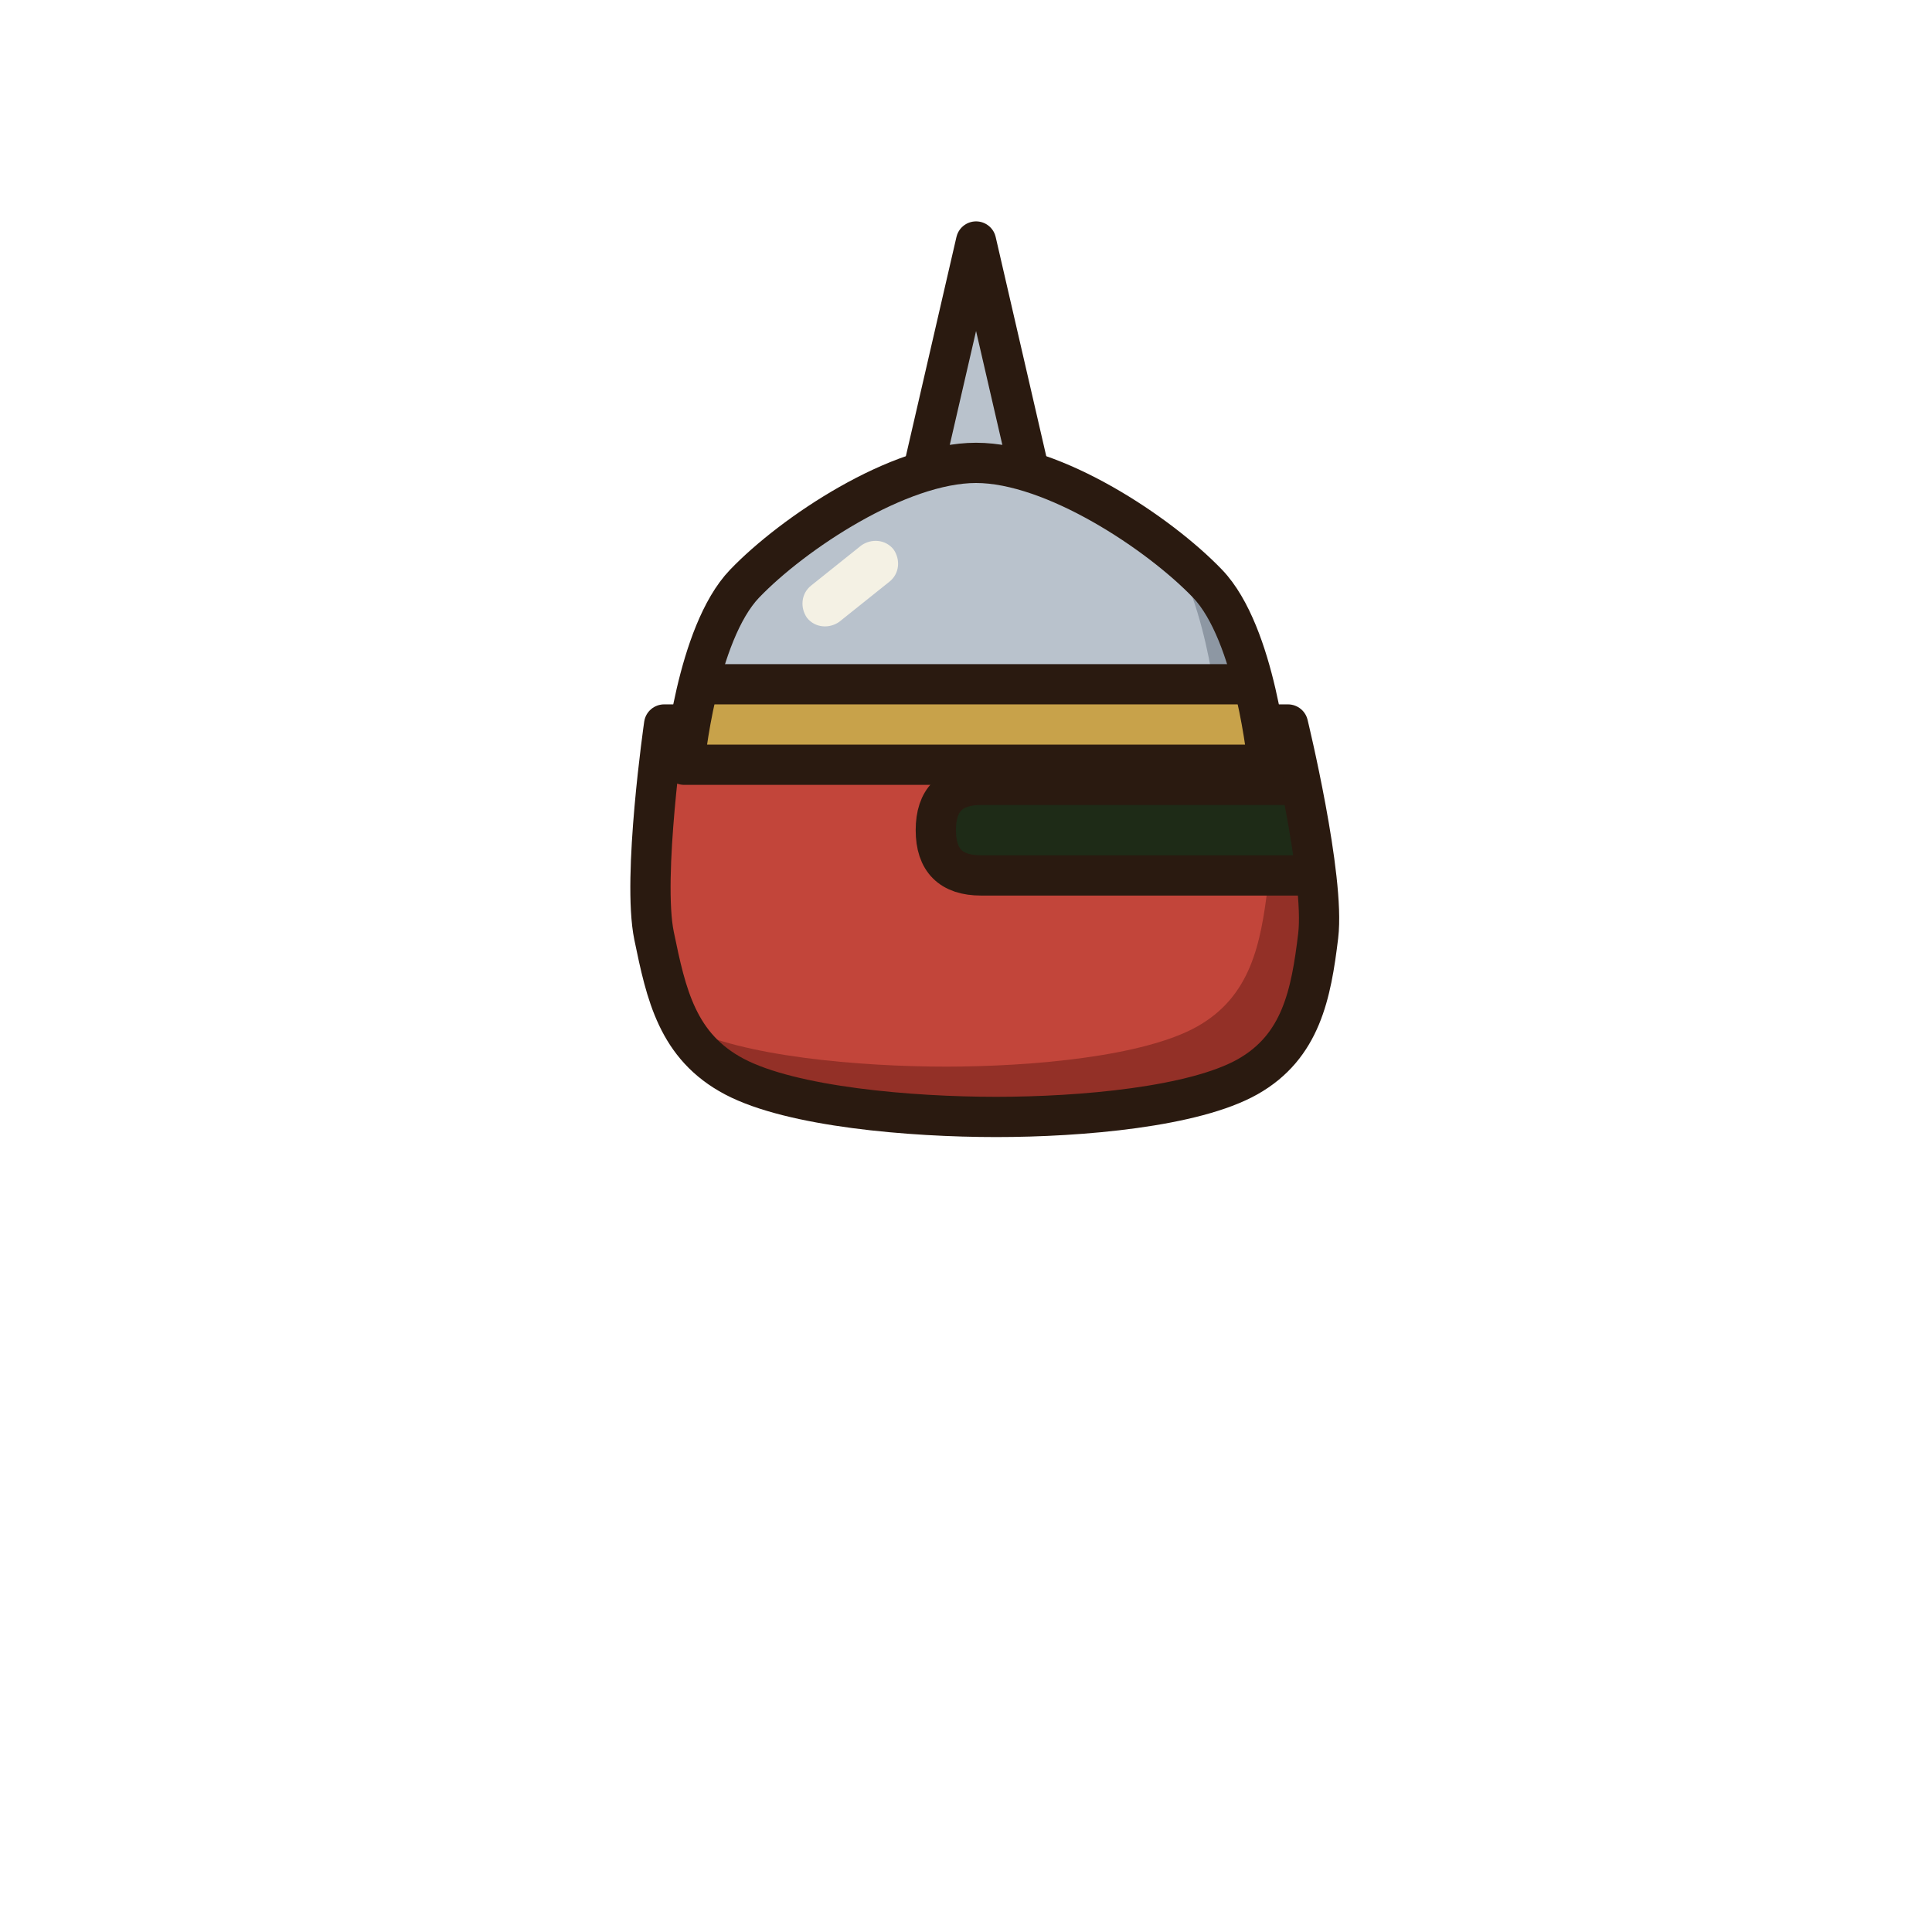
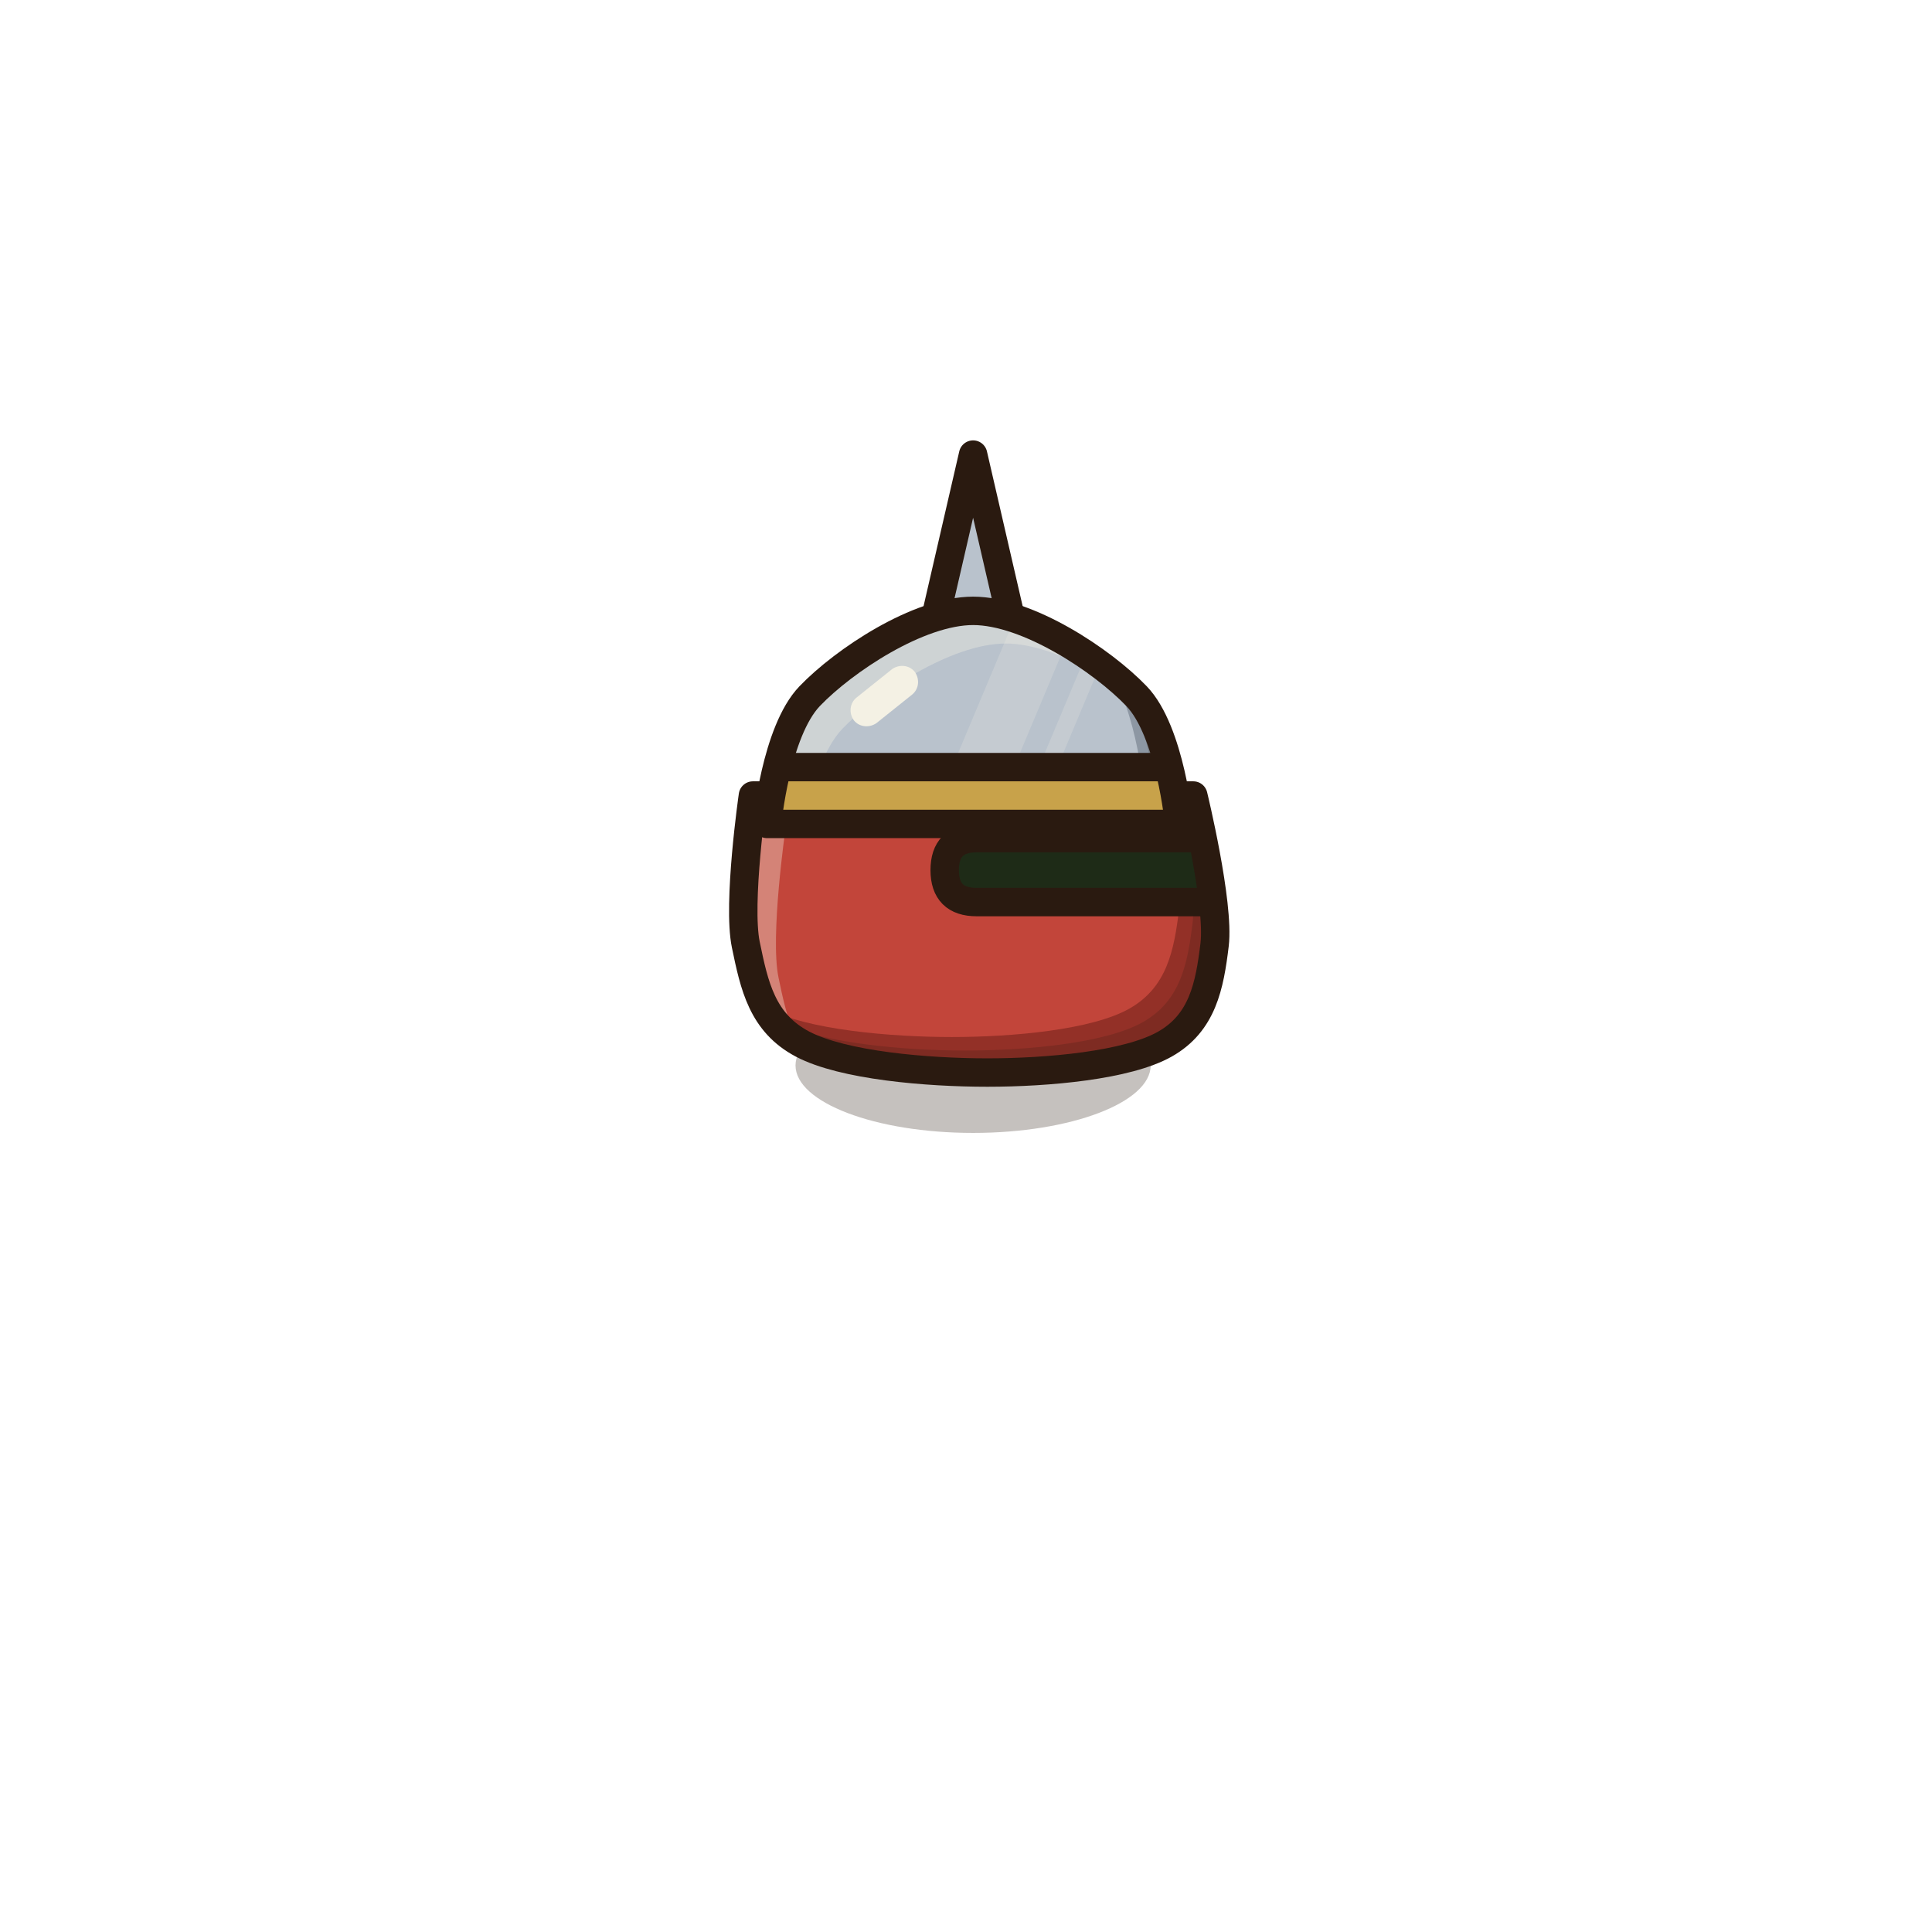
- <svg xmlns="http://www.w3.org/2000/svg" id="javelineer-head" width="192" height="192" viewBox="0 0 192 192">
+ <svg xmlns="http://www.w3.org/2000/svg" id="javelineer-head" width="272" height="272" viewBox="-40 -40 272 272">
  <defs>
    <clipPath id="javelineer-head-drape-clip">
      <path d="M 66 72 L 128 72 C 128 72 131.7 87.2 131 93 C 130.3 98.8 129.3 104 124 107 C 118.7 110 107.5 111 99 111 C 90.5 111 78.7 110 73 107 C 67.3 104 66.2 98.8 65 93 C 63.8 87.2 66 72 66 72 Z" />
    </clipPath>
    <clipPath id="javelineer-head-helm-clip">
      <path d="M 68 76 C 68 76 69.2 63 74 58 C 78.8 53 89.3 46 97 46 C 104.7 46 115.2 53 120 58 C 124.8 63 126 76 126 76 L 68 76 Z" />
    </clipPath>
  </defs>
+   <path id="javelineer-head-cast" d="M 122 110 C 122 115.2 110.8 119.5 97 119.5 C 83.2 119.5 72 115.2 72 110 C 72 104.8 83.2 100.5 97 100.5 C 110.8 100.5 122 104.8 122 110 Z" fill="#2a1a10" opacity="0.27" />
  <g id="javelineer-head-drape">
    <path id="javelineer-head-drape-shade" d="M 66 72 L 128 72 C 128 72 131.7 87.2 131 93 C 130.3 98.8 129.3 104 124 107 C 118.7 110 107.5 111 99 111 C 90.5 111 78.7 110 73 107 C 67.3 104 66.2 98.8 65 93 C 63.8 87.2 66 72 66 72 Z" fill="#933027" />
    <g clip-path="url(#javelineer-head-drape-clip)">
+       <path id="javelineer-head-drape-deep" d="M 66 72 L 128 72 C 128 72 131.7 87.2 131 93 C 130.3 98.8 129.3 104 124 107 C 118.7 110 107.5 111 99 111 C 90.5 111 78.7 110 73 107 C 67.3 104 66.2 98.8 65 93 C 63.8 87.2 66 72 66 72 Z M 62.9 68.9 L 124.9 68.9 C 124.9 68.9 128.6 84.1 127.9 89.9 C 127.2 95.7 126.2 100.9 120.9 103.9 C 115.6 106.9 104.4 107.9 95.9 107.9 C 87.4 107.9 75.6 106.9 69.9 103.9 C 64.2 100.9 63.1 95.7 61.9 89.9 C 60.7 84.1 62.9 68.9 62.9 68.9 Z" fill="#2a1a10" fill-rule="evenodd" opacity="0.2" />
      <path id="javelineer-head-drape-fill" d="M 61 67 L 123 67 C 123 67 126.7 82.2 126 88 C 125.3 93.8 124.3 99 119 102 C 113.7 105 102.5 106 94 106 C 85.5 106 73.7 105 68 102 C 62.3 99 61.2 93.8 60 88 C 58.8 82.2 61 67 61 67 Z" fill="#c2453a" />
+       <path id="javelineer-head-drape-lit" d="M 66 72 L 128 72 C 128 72 131.7 87.2 131 93 C 130.3 98.8 129.3 104 124 107 C 118.7 110 107.5 111 99 111 C 90.5 111 78.7 110 73 107 C 67.3 104 66.2 98.8 65 93 C 63.8 87.2 66 72 66 72 Z M 70.6 76.6 L 132.6 76.6 C 132.6 76.6 136.3 91.8 135.6 97.6 C 134.9 103.4 133.9 108.6 128.6 111.6 C 123.3 114.6 112.1 115.6 103.6 115.6 C 95.1 115.6 83.3 114.6 77.6 111.6 C 71.9 108.6 70.8 103.4 69.6 97.6 C 68.4 91.8 70.6 76.6 70.6 76.6 Z" fill="#f4f1e4" fill-rule="evenodd" opacity="0.36" />
      <path id="javelineer-head-slit" d="M 97.5 78 L 134.5 78 Q 139 78 139 82.5 L 139 82.5 Q 139 87 134.5 87 L 97.5 87 Q 93 87 93 82.5 L 93 82.5 Q 93 78 97.5 78 Z" fill="#1e2b17" />
      <path id="javelineer-head-slit-edge" d="M 97.5 78 L 134.5 78 Q 139 78 139 82.5 L 139 82.5 Q 139 87 134.5 87 L 97.5 87 Q 93 87 93 82.5 L 93 82.5 Q 93 78 97.5 78 Z" fill="none" stroke="#2a1a10" stroke-width="4" stroke-linecap="round" stroke-linejoin="round" />
    </g>
    <path id="javelineer-head-drape-line" d="M 66 72 L 128 72 C 128 72 131.7 87.2 131 93 C 130.3 98.8 129.3 104 124 107 C 118.7 110 107.5 111 99 111 C 90.5 111 78.7 110 73 107 C 67.3 104 66.2 98.8 65 93 C 63.8 87.2 66 72 66 72 Z" fill="none" stroke="#2a1a10" stroke-width="4" stroke-linecap="round" stroke-linejoin="round" />
  </g>
  <g id="javelineer-head-spike">
    <path id="javelineer-head-spike-fill" d="M 91 50 L 97 24 L 103 50 Z" fill="#b9c2cc" />
    <path id="javelineer-head-spike-line" d="M 91 50 L 97 24 L 103 50 Z" fill="none" stroke="#2a1a10" stroke-width="4" stroke-linecap="round" stroke-linejoin="round" />
  </g>
  <g id="javelineer-head-helm">
    <path id="javelineer-head-helm-shade" d="M 68 76 C 68 76 69.2 63 74 58 C 78.8 53 89.3 46 97 46 C 104.7 46 115.2 53 120 58 C 124.8 63 126 76 126 76 L 68 76 Z" fill="#8d97a3" />
    <g clip-path="url(#javelineer-head-helm-clip)">
+       <path id="javelineer-head-helm-deep" d="M 68 76 C 68 76 69.2 63 74 58 C 78.8 53 89.3 46 97 46 C 104.7 46 115.2 53 120 58 C 124.8 63 126 76 126 76 L 68 76 Z M 64.9 72.9 C 64.9 72.9 66.1 59.9 70.9 54.9 C 75.7 49.9 86.2 42.9 93.9 42.9 C 101.6 42.9 112.1 49.9 116.9 54.9 C 121.7 59.9 122.9 72.9 122.9 72.9 L 64.9 72.9 Z" fill="#2a1a10" fill-rule="evenodd" opacity="0.2" />
      <path id="javelineer-head-helm-fill" d="M 63 71 C 63 71 64.2 58 69 53 C 73.8 48 84.3 41 92 41 C 99.7 41 110.2 48 115 53 C 119.8 58 121 71 121 71 L 63 71 Z" fill="#b9c2cc" />
+       <path id="javelineer-head-helm-lit" d="M 68 76 C 68 76 69.2 63 74 58 C 78.8 53 89.3 46 97 46 C 104.7 46 115.2 53 120 58 C 124.8 63 126 76 126 76 L 68 76 Z M 72.6 80.6 C 72.6 80.6 73.8 67.6 78.6 62.6 C 83.4 57.6 93.9 50.6 101.6 50.6 C 109.3 50.6 119.8 57.6 124.6 62.6 C 129.4 67.6 130.6 80.6 130.6 80.6 L 72.6 80.6 Z" fill="#f4f1e4" fill-rule="evenodd" opacity="0.36" />
+       <path id="javelineer-head-helm-sheen" d="M103.3 46 L112 46 L99.4 76 L90.7 76 Z M115.5 46 L118.1 46 L105.5 76 L102.9 76 Z" fill="#f4f1e4" opacity="0.2" />
      <g id="javelineer-head-rim">
        <path id="javelineer-head-rim-fill" d="M 60 68 L 136 68 L 136 78 L 60 78 L 60 68 Z" fill="#c8a24a" />
        <path id="javelineer-head-rim-line" d="M 60 68 L 136 68 L 136 78 L 60 78 L 60 68 Z" fill="none" stroke="#2a1a10" stroke-width="4" stroke-linecap="round" stroke-linejoin="round" />
      </g>
    </g>
    <path id="javelineer-head-helm-line" d="M 68 76 C 68 76 69.2 63 74 58 C 78.8 53 89.3 46 97 46 C 104.7 46 115.2 53 120 58 C 124.8 63 126 76 126 76 L 68 76 Z" fill="none" stroke="#2a1a10" stroke-width="4" stroke-linecap="round" stroke-linejoin="round" />
  </g>
  <path id="javelineer-head-glint" d="M 83.4 61.8 L 88.4 57.8 C 89.4 57 89.5 55.6 88.8 54.6 C 88 53.6 86.6 53.5 85.6 54.2 L 80.6 58.2 C 79.6 59 79.5 60.4 80.2 61.4 C 81 62.4 82.4 62.5 83.4 61.8 Z" fill="#f4f1e4" />
</svg>
